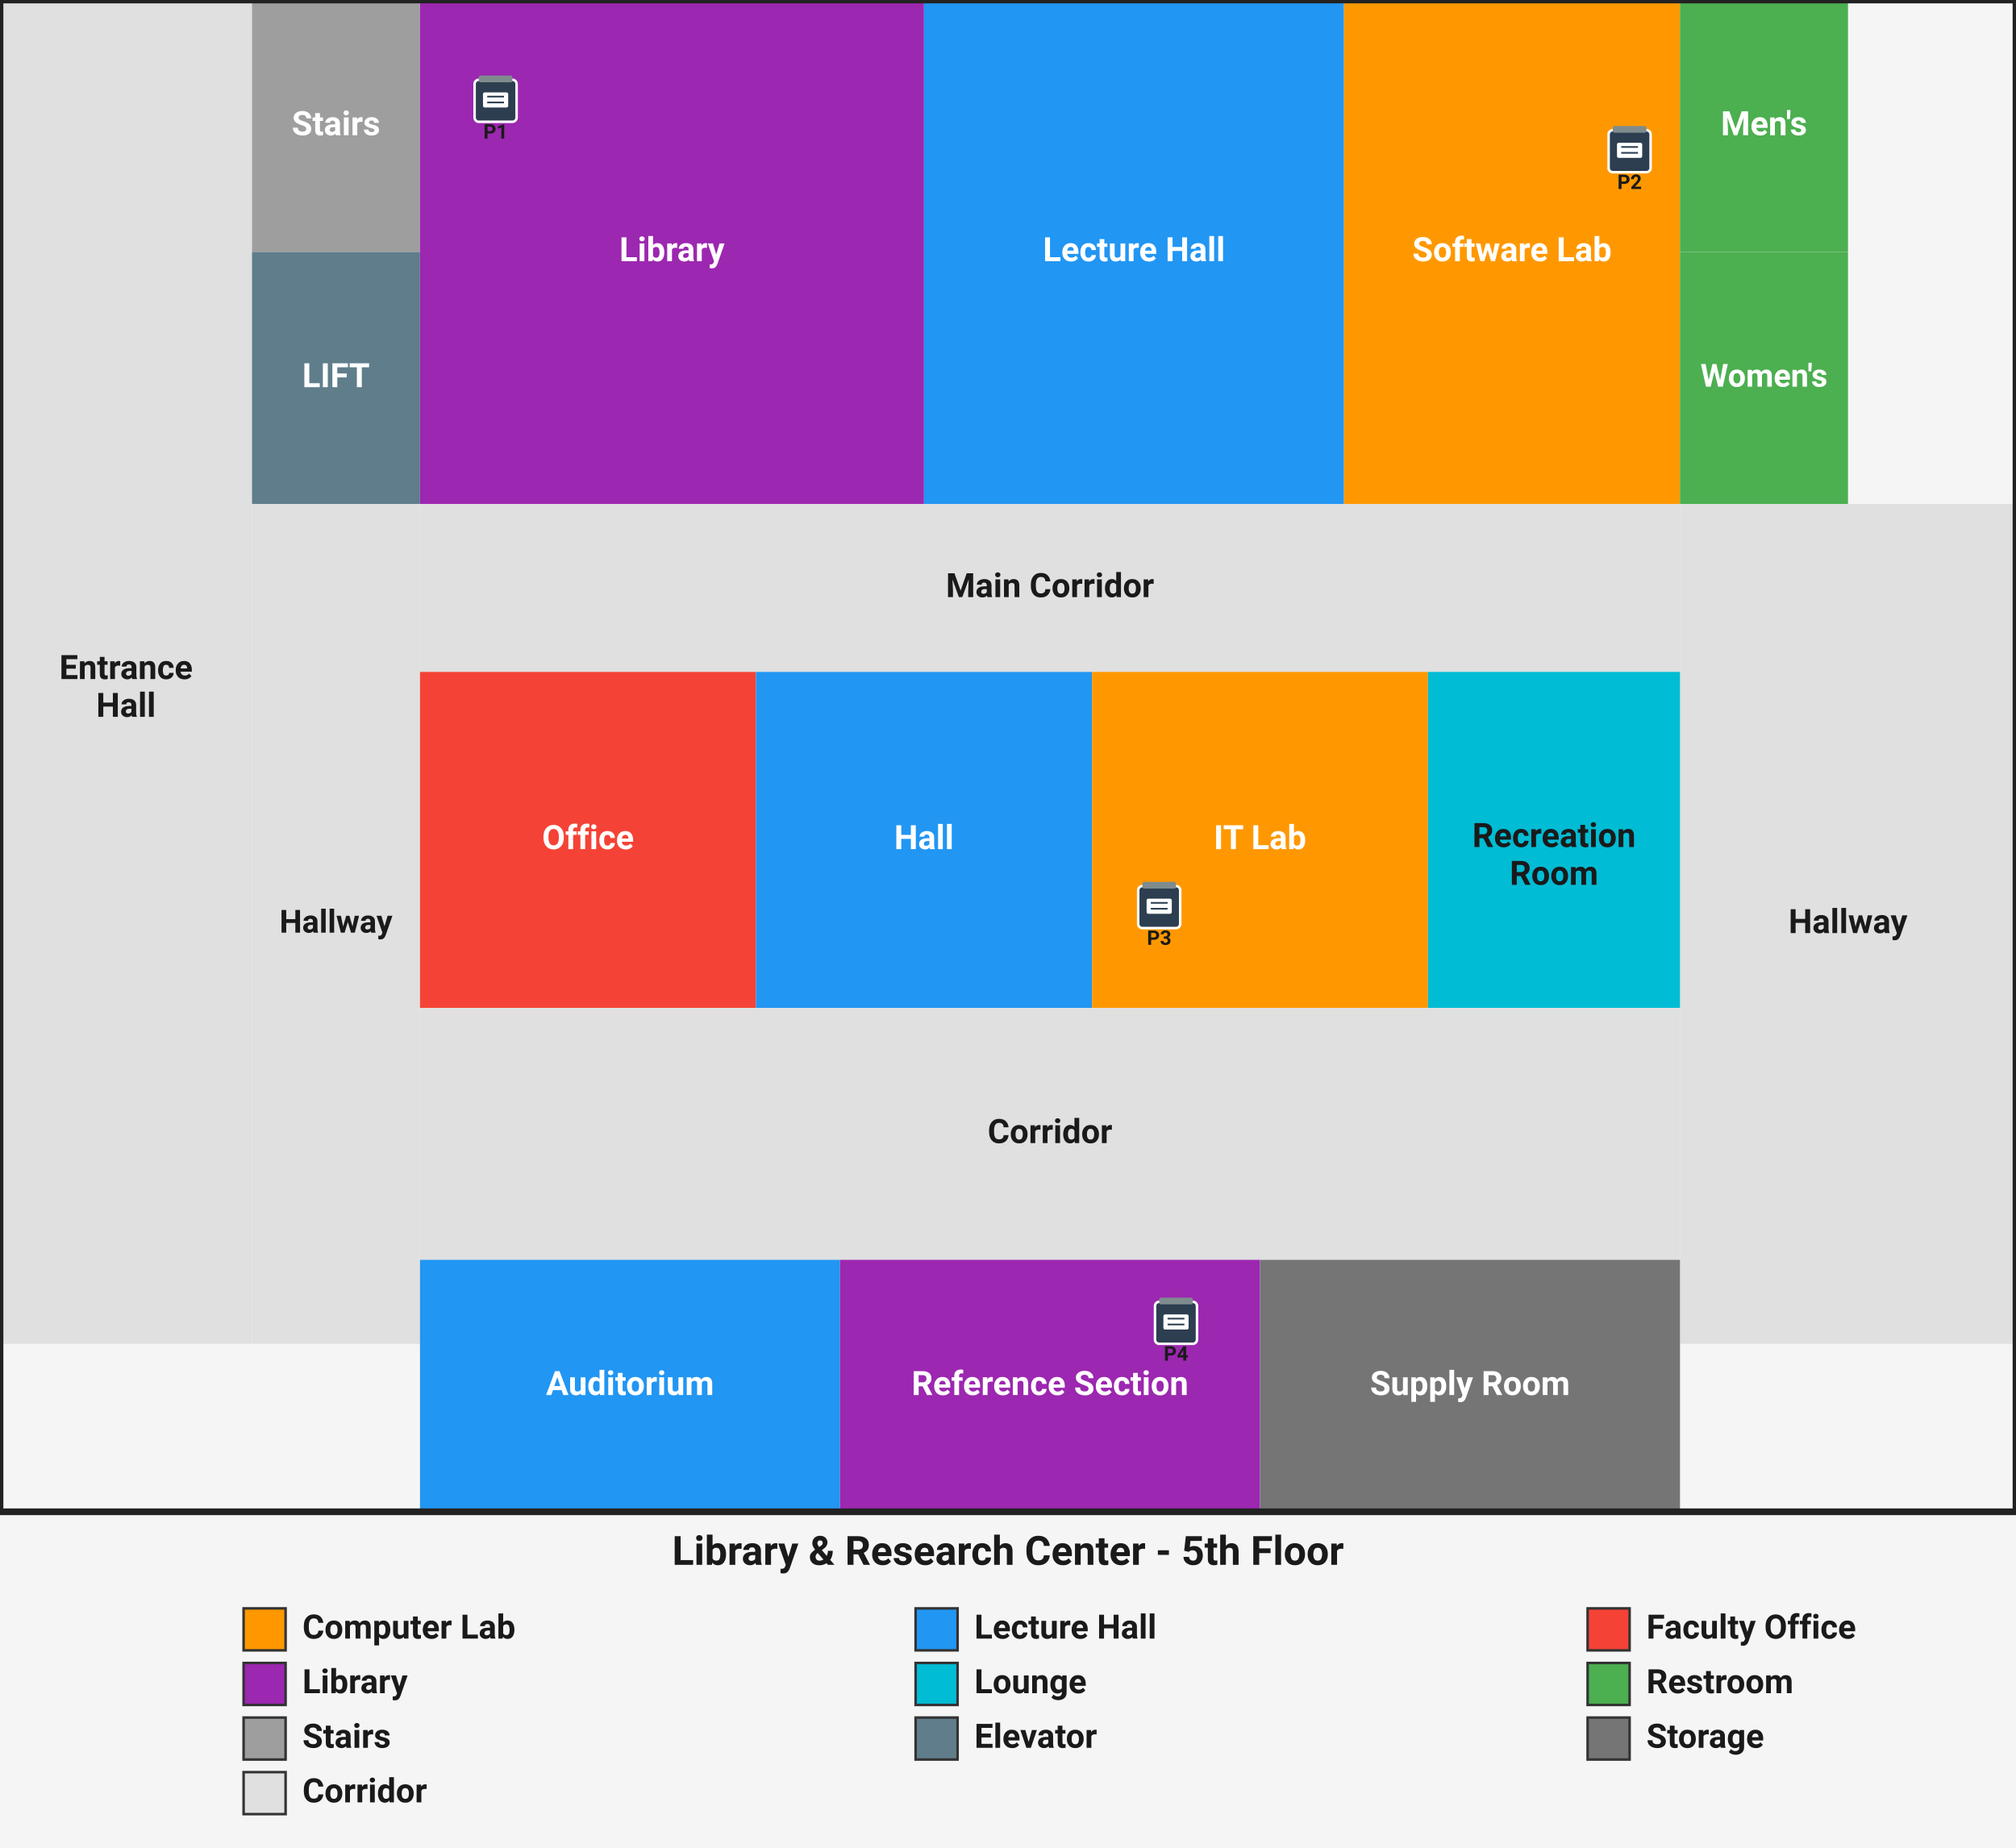
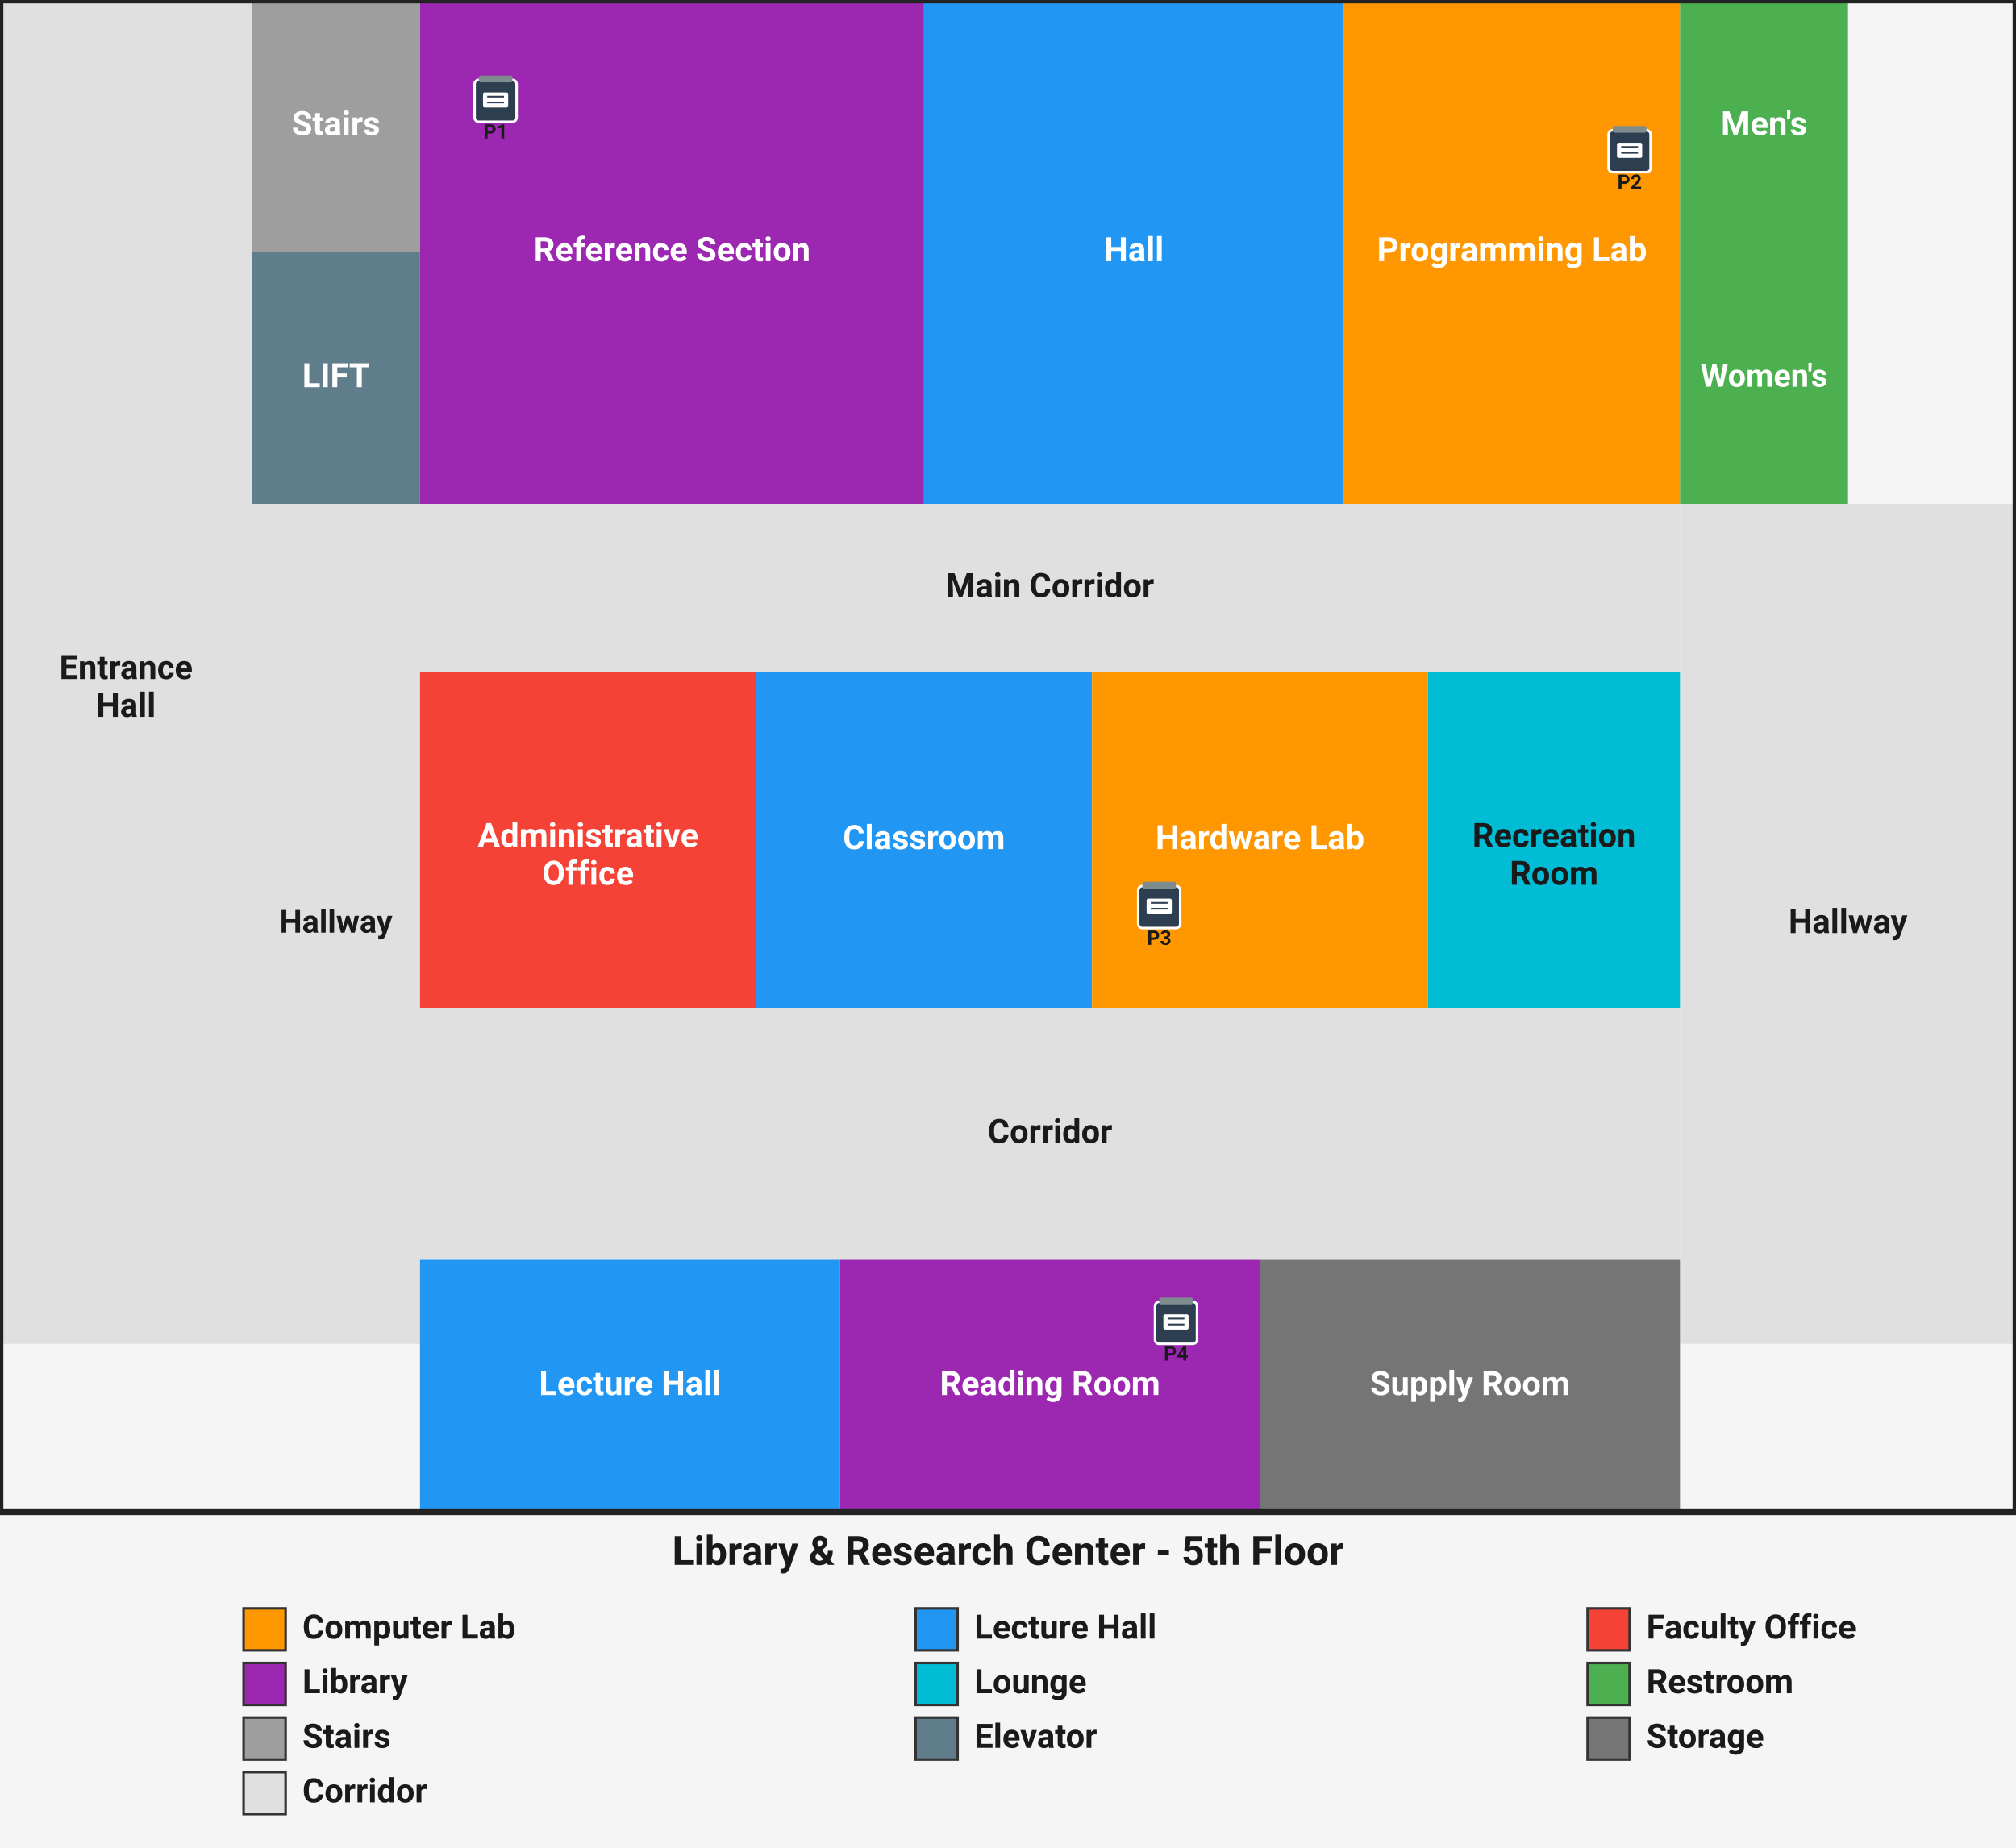
<svg xmlns="http://www.w3.org/2000/svg" viewBox="0 0 2400 2200" width="2400" height="2200" style="display:block; max-width:100%; height:auto;">
  <defs>
    <style>
      text { 
        -webkit-font-smoothing: antialiased;
        -moz-osx-font-smoothing: grayscale;
      }
    </style>
  </defs>
  <rect x="0" y="0" width="2400" height="2200" fill="#f5f5f5" />
  <rect x="0" y="0" width="300" height="1600" fill="#E0E0E0" stroke="none" />
  <g>
    <text x="150.0" y="797.5" font-family="Roboto,Segoe UI,Arial,sans-serif" font-size="40" font-weight="600" fill="#1a1a1a" text-anchor="middle" dominant-baseline="middle">
                  Entrance
                </text>
    <text x="150.0" y="842.5" font-family="Roboto,Segoe UI,Arial,sans-serif" font-size="40" font-weight="600" fill="#1a1a1a" text-anchor="middle" dominant-baseline="middle">
                  Hall
                </text>
  </g>
  <rect x="300" y="0" width="200" height="300" fill="#9E9E9E" stroke="none" />
  <text x="400.0" y="150.0" font-family="Roboto,Segoe UI,Arial,sans-serif" font-size="40" font-weight="600" fill="white" text-anchor="middle" dominant-baseline="middle">
              Stairs
            </text>
  <rect x="300" y="300" width="200" height="300" fill="#607D8B" stroke="none" />
  <text x="400.0" y="450.0" font-family="Roboto,Segoe UI,Arial,sans-serif" font-size="40" font-weight="600" fill="white" text-anchor="middle" dominant-baseline="middle">
              LIFT
            </text>
  <rect x="300" y="600" width="200" height="1000" fill="#E0E0E0" stroke="none" />
  <text x="400.0" y="1100.0" font-family="Roboto,Segoe UI,Arial,sans-serif" font-size="38" font-weight="600" fill="#1a1a1a" text-anchor="middle" dominant-baseline="middle">
              Hallway
            </text>
  <rect x="500" y="0" width="600" height="600" fill="#9C27B0" stroke="none" />
  <text x="800.0" y="300.0" font-family="Roboto,Segoe UI,Arial,sans-serif" font-size="40" font-weight="600" fill="white" text-anchor="middle" dominant-baseline="middle">
-               Library
+               Reference Section
            </text>
  <rect x="1100" y="0" width="500" height="600" fill="#2196F3" stroke="none" />
  <text x="1350.0" y="300.0" font-family="Roboto,Segoe UI,Arial,sans-serif" font-size="40" font-weight="600" fill="white" text-anchor="middle" dominant-baseline="middle">
-               Lecture Hall
+               Hall
            </text>
  <rect x="1600" y="0" width="400" height="600" fill="#FF9800" stroke="none" />
  <text x="1800.0" y="300.0" font-family="Roboto,Segoe UI,Arial,sans-serif" font-size="40" font-weight="600" fill="white" text-anchor="middle" dominant-baseline="middle">
-               Software Lab
+               Programming Lab
            </text>
  <rect x="500" y="600" width="1500" height="200" fill="#E0E0E0" stroke="none" />
  <text x="1250.0" y="700.0" font-family="Roboto,Segoe UI,Arial,sans-serif" font-size="40" font-weight="600" fill="#1a1a1a" text-anchor="middle" dominant-baseline="middle">
              Main Corridor
            </text>
  <rect x="2000" y="0" width="200" height="300" fill="#4CAF50" stroke="none" />
  <text x="2100.0" y="150.0" font-family="Roboto,Segoe UI,Arial,sans-serif" font-size="40" font-weight="600" fill="white" text-anchor="middle" dominant-baseline="middle">
              Men's
            </text>
  <rect x="2000" y="300" width="200" height="300" fill="#4CAF50" stroke="none" />
  <text x="2100.0" y="450.0" font-family="Roboto,Segoe UI,Arial,sans-serif" font-size="38" font-weight="600" fill="white" text-anchor="middle" dominant-baseline="middle">
              Women's
            </text>
  <rect x="2000" y="600" width="400" height="1000" fill="#E0E0E0" stroke="none" />
  <text x="2200.0" y="1100.0" font-family="Roboto,Segoe UI,Arial,sans-serif" font-size="40" font-weight="600" fill="#1a1a1a" text-anchor="middle" dominant-baseline="middle">
              Hallway
            </text>
  <rect x="500" y="800" width="400" height="400" fill="#F44336" stroke="none" />
-   <text x="700.0" y="1000.0" font-family="Roboto,Segoe UI,Arial,sans-serif" font-size="40" font-weight="600" fill="white" text-anchor="middle" dominant-baseline="middle">
-               Office
-             </text>
+   <g>
+     <text x="700.0" y="997.5" font-family="Roboto,Segoe UI,Arial,sans-serif" font-size="40" font-weight="600" fill="white" text-anchor="middle" dominant-baseline="middle">
+                   Administrative
+                 </text>
+     <text x="700.0" y="1042.5" font-family="Roboto,Segoe UI,Arial,sans-serif" font-size="40" font-weight="600" fill="white" text-anchor="middle" dominant-baseline="middle">
+                   Office
+                 </text>
+   </g>
  <rect x="900" y="800" width="400" height="400" fill="#2196F3" stroke="none" />
  <text x="1100.0" y="1000.0" font-family="Roboto,Segoe UI,Arial,sans-serif" font-size="40" font-weight="600" fill="white" text-anchor="middle" dominant-baseline="middle">
-               Hall
+               Classroom
            </text>
  <rect x="1300" y="800" width="400" height="400" fill="#FF9800" stroke="none" />
  <text x="1500.0" y="1000.0" font-family="Roboto,Segoe UI,Arial,sans-serif" font-size="40" font-weight="600" fill="white" text-anchor="middle" dominant-baseline="middle">
-               IT Lab
+               Hardware Lab
            </text>
  <rect x="1700" y="800" width="300" height="400" fill="#00BCD4" stroke="none" />
  <g>
    <text x="1850.0" y="997.5" font-family="Roboto,Segoe UI,Arial,sans-serif" font-size="40" font-weight="600" fill="#1a1a1a" text-anchor="middle" dominant-baseline="middle">
                  Recreation
                </text>
    <text x="1850.0" y="1042.5" font-family="Roboto,Segoe UI,Arial,sans-serif" font-size="40" font-weight="600" fill="#1a1a1a" text-anchor="middle" dominant-baseline="middle">
                  Room
                </text>
  </g>
  <rect x="500" y="1200" width="1500" height="300" fill="#E0E0E0" stroke="none" />
  <text x="1250.0" y="1350.0" font-family="Roboto,Segoe UI,Arial,sans-serif" font-size="40" font-weight="600" fill="#1a1a1a" text-anchor="middle" dominant-baseline="middle">
              Corridor
            </text>
  <rect x="500" y="1500" width="500" height="300" fill="#2196F3" stroke="none" />
  <text x="750.0" y="1650.0" font-family="Roboto,Segoe UI,Arial,sans-serif" font-size="40" font-weight="600" fill="white" text-anchor="middle" dominant-baseline="middle">
-               Auditorium
+               Lecture Hall
            </text>
  <rect x="1000" y="1500" width="500" height="300" fill="#9C27B0" stroke="none" />
  <text x="1250.0" y="1650.0" font-family="Roboto,Segoe UI,Arial,sans-serif" font-size="40" font-weight="600" fill="white" text-anchor="middle" dominant-baseline="middle">
-               Reference Section
+               Reading Room
            </text>
  <rect x="1500" y="1500" width="500" height="300" fill="#757575" stroke="none" />
  <text x="1750.0" y="1650.0" font-family="Roboto,Segoe UI,Arial,sans-serif" font-size="40" font-weight="600" fill="white" text-anchor="middle" dominant-baseline="middle">
              Supply Room
            </text>
  <rect x="565.0" y="95.0" width="50" height="50" fill="#2C3E50" stroke="#FFF" stroke-width="3" rx="5" />
  <rect x="570.0" y="90.0" width="40" height="8" fill="#7F8C8D" rx="2" />
  <rect x="575.0" y="110.0" width="30" height="18" fill="white" rx="2" />
  <line x1="580.0" y1="115.0" x2="600.0" y2="115.0" stroke="#2C3E50" stroke-width="2" />
  <line x1="580.0" y1="122.0" x2="600.0" y2="122.0" stroke="#2C3E50" stroke-width="2" />
  <text x="590.0" y="165.0" font-family="Roboto,Segoe UI,Arial,sans-serif" font-size="24" font-weight="700" fill="#1a1a1a" text-anchor="middle">
      P1
    </text>
  <rect x="1915.0" y="155.0" width="50" height="50" fill="#2C3E50" stroke="#FFF" stroke-width="3" rx="5" />
  <rect x="1920.0" y="150.0" width="40" height="8" fill="#7F8C8D" rx="2" />
  <rect x="1925.0" y="170.0" width="30" height="18" fill="white" rx="2" />
  <line x1="1930.0" y1="175.0" x2="1950.0" y2="175.0" stroke="#2C3E50" stroke-width="2" />
  <line x1="1930.0" y1="182.0" x2="1950.0" y2="182.0" stroke="#2C3E50" stroke-width="2" />
  <text x="1940.0" y="225.0" font-family="Roboto,Segoe UI,Arial,sans-serif" font-size="24" font-weight="700" fill="#1a1a1a" text-anchor="middle">
      P2
    </text>
  <rect x="1355.0" y="1055.0" width="50" height="50" fill="#2C3E50" stroke="#FFF" stroke-width="3" rx="5" />
  <rect x="1360.0" y="1050.0" width="40" height="8" fill="#7F8C8D" rx="2" />
  <rect x="1365.0" y="1070.0" width="30" height="18" fill="white" rx="2" />
  <line x1="1370.0" y1="1075.0" x2="1390.0" y2="1075.0" stroke="#2C3E50" stroke-width="2" />
  <line x1="1370.0" y1="1082.0" x2="1390.0" y2="1082.0" stroke="#2C3E50" stroke-width="2" />
  <text x="1380.0" y="1125.0" font-family="Roboto,Segoe UI,Arial,sans-serif" font-size="24" font-weight="700" fill="#1a1a1a" text-anchor="middle">
      P3
    </text>
  <rect x="1375.0" y="1550.0" width="50" height="50" fill="#2C3E50" stroke="#FFF" stroke-width="3" rx="5" />
  <rect x="1380.0" y="1545.0" width="40" height="8" fill="#7F8C8D" rx="2" />
  <rect x="1385.0" y="1565.0" width="30" height="18" fill="white" rx="2" />
  <line x1="1390.0" y1="1570.0" x2="1410.0" y2="1570.0" stroke="#2C3E50" stroke-width="2" />
  <line x1="1390.0" y1="1577.0" x2="1410.0" y2="1577.0" stroke="#2C3E50" stroke-width="2" />
  <text x="1400.0" y="1620.0" font-family="Roboto,Segoe UI,Arial,sans-serif" font-size="24" font-weight="700" fill="#1a1a1a" text-anchor="middle">
      P4
    </text>
  <rect x="0" y="0" width="2400" height="1800" fill="none" stroke="#222" stroke-width="8" />
  <text x="1200.0" y="1850" font-family="Roboto,Segoe UI,Arial,sans-serif" font-size="48" font-weight="700" fill="#1a1a1a" text-anchor="middle" dominant-baseline="middle">
          Library &amp; Research Center - 5th Floor
        </text>
  <rect x="290.0" y="1915.0" width="50" height="50" fill="#FF9800" stroke="#333" stroke-width="3" />
  <text x="360.0" y="1940" font-family="Roboto,Segoe UI,Arial,sans-serif" font-size="40" font-weight="700" fill="#1a1a1a" text-anchor="start" dominant-baseline="middle">
          Computer Lab
        </text>
  <rect x="1090.0" y="1915.0" width="50" height="50" fill="#2196F3" stroke="#333" stroke-width="3" />
  <text x="1160.0" y="1940" font-family="Roboto,Segoe UI,Arial,sans-serif" font-size="40" font-weight="700" fill="#1a1a1a" text-anchor="start" dominant-baseline="middle">
          Lecture Hall
        </text>
  <rect x="1890.0" y="1915.0" width="50" height="50" fill="#F44336" stroke="#333" stroke-width="3" />
  <text x="1960.0" y="1940" font-family="Roboto,Segoe UI,Arial,sans-serif" font-size="40" font-weight="700" fill="#1a1a1a" text-anchor="start" dominant-baseline="middle">
          Faculty Office
        </text>
  <rect x="290.0" y="1980.0" width="50" height="50" fill="#9C27B0" stroke="#333" stroke-width="3" />
  <text x="360.0" y="2005" font-family="Roboto,Segoe UI,Arial,sans-serif" font-size="40" font-weight="700" fill="#1a1a1a" text-anchor="start" dominant-baseline="middle">
          Library
        </text>
  <rect x="1090.0" y="1980.0" width="50" height="50" fill="#00BCD4" stroke="#333" stroke-width="3" />
  <text x="1160.0" y="2005" font-family="Roboto,Segoe UI,Arial,sans-serif" font-size="40" font-weight="700" fill="#1a1a1a" text-anchor="start" dominant-baseline="middle">
          Lounge
        </text>
  <rect x="1890.0" y="1980.0" width="50" height="50" fill="#4CAF50" stroke="#333" stroke-width="3" />
  <text x="1960.0" y="2005" font-family="Roboto,Segoe UI,Arial,sans-serif" font-size="40" font-weight="700" fill="#1a1a1a" text-anchor="start" dominant-baseline="middle">
          Restroom
        </text>
  <rect x="290.0" y="2045.0" width="50" height="50" fill="#9E9E9E" stroke="#333" stroke-width="3" />
  <text x="360.0" y="2070" font-family="Roboto,Segoe UI,Arial,sans-serif" font-size="40" font-weight="700" fill="#1a1a1a" text-anchor="start" dominant-baseline="middle">
          Stairs
        </text>
  <rect x="1090.0" y="2045.0" width="50" height="50" fill="#607D8B" stroke="#333" stroke-width="3" />
  <text x="1160.0" y="2070" font-family="Roboto,Segoe UI,Arial,sans-serif" font-size="40" font-weight="700" fill="#1a1a1a" text-anchor="start" dominant-baseline="middle">
          Elevator
        </text>
  <rect x="1890.0" y="2045.0" width="50" height="50" fill="#757575" stroke="#333" stroke-width="3" />
  <text x="1960.0" y="2070" font-family="Roboto,Segoe UI,Arial,sans-serif" font-size="40" font-weight="700" fill="#1a1a1a" text-anchor="start" dominant-baseline="middle">
          Storage
        </text>
  <rect x="290.0" y="2110.0" width="50" height="50" fill="#E0E0E0" stroke="#333" stroke-width="3" />
  <text x="360.0" y="2135" font-family="Roboto,Segoe UI,Arial,sans-serif" font-size="40" font-weight="700" fill="#1a1a1a" text-anchor="start" dominant-baseline="middle">
          Corridor
        </text>
</svg>
